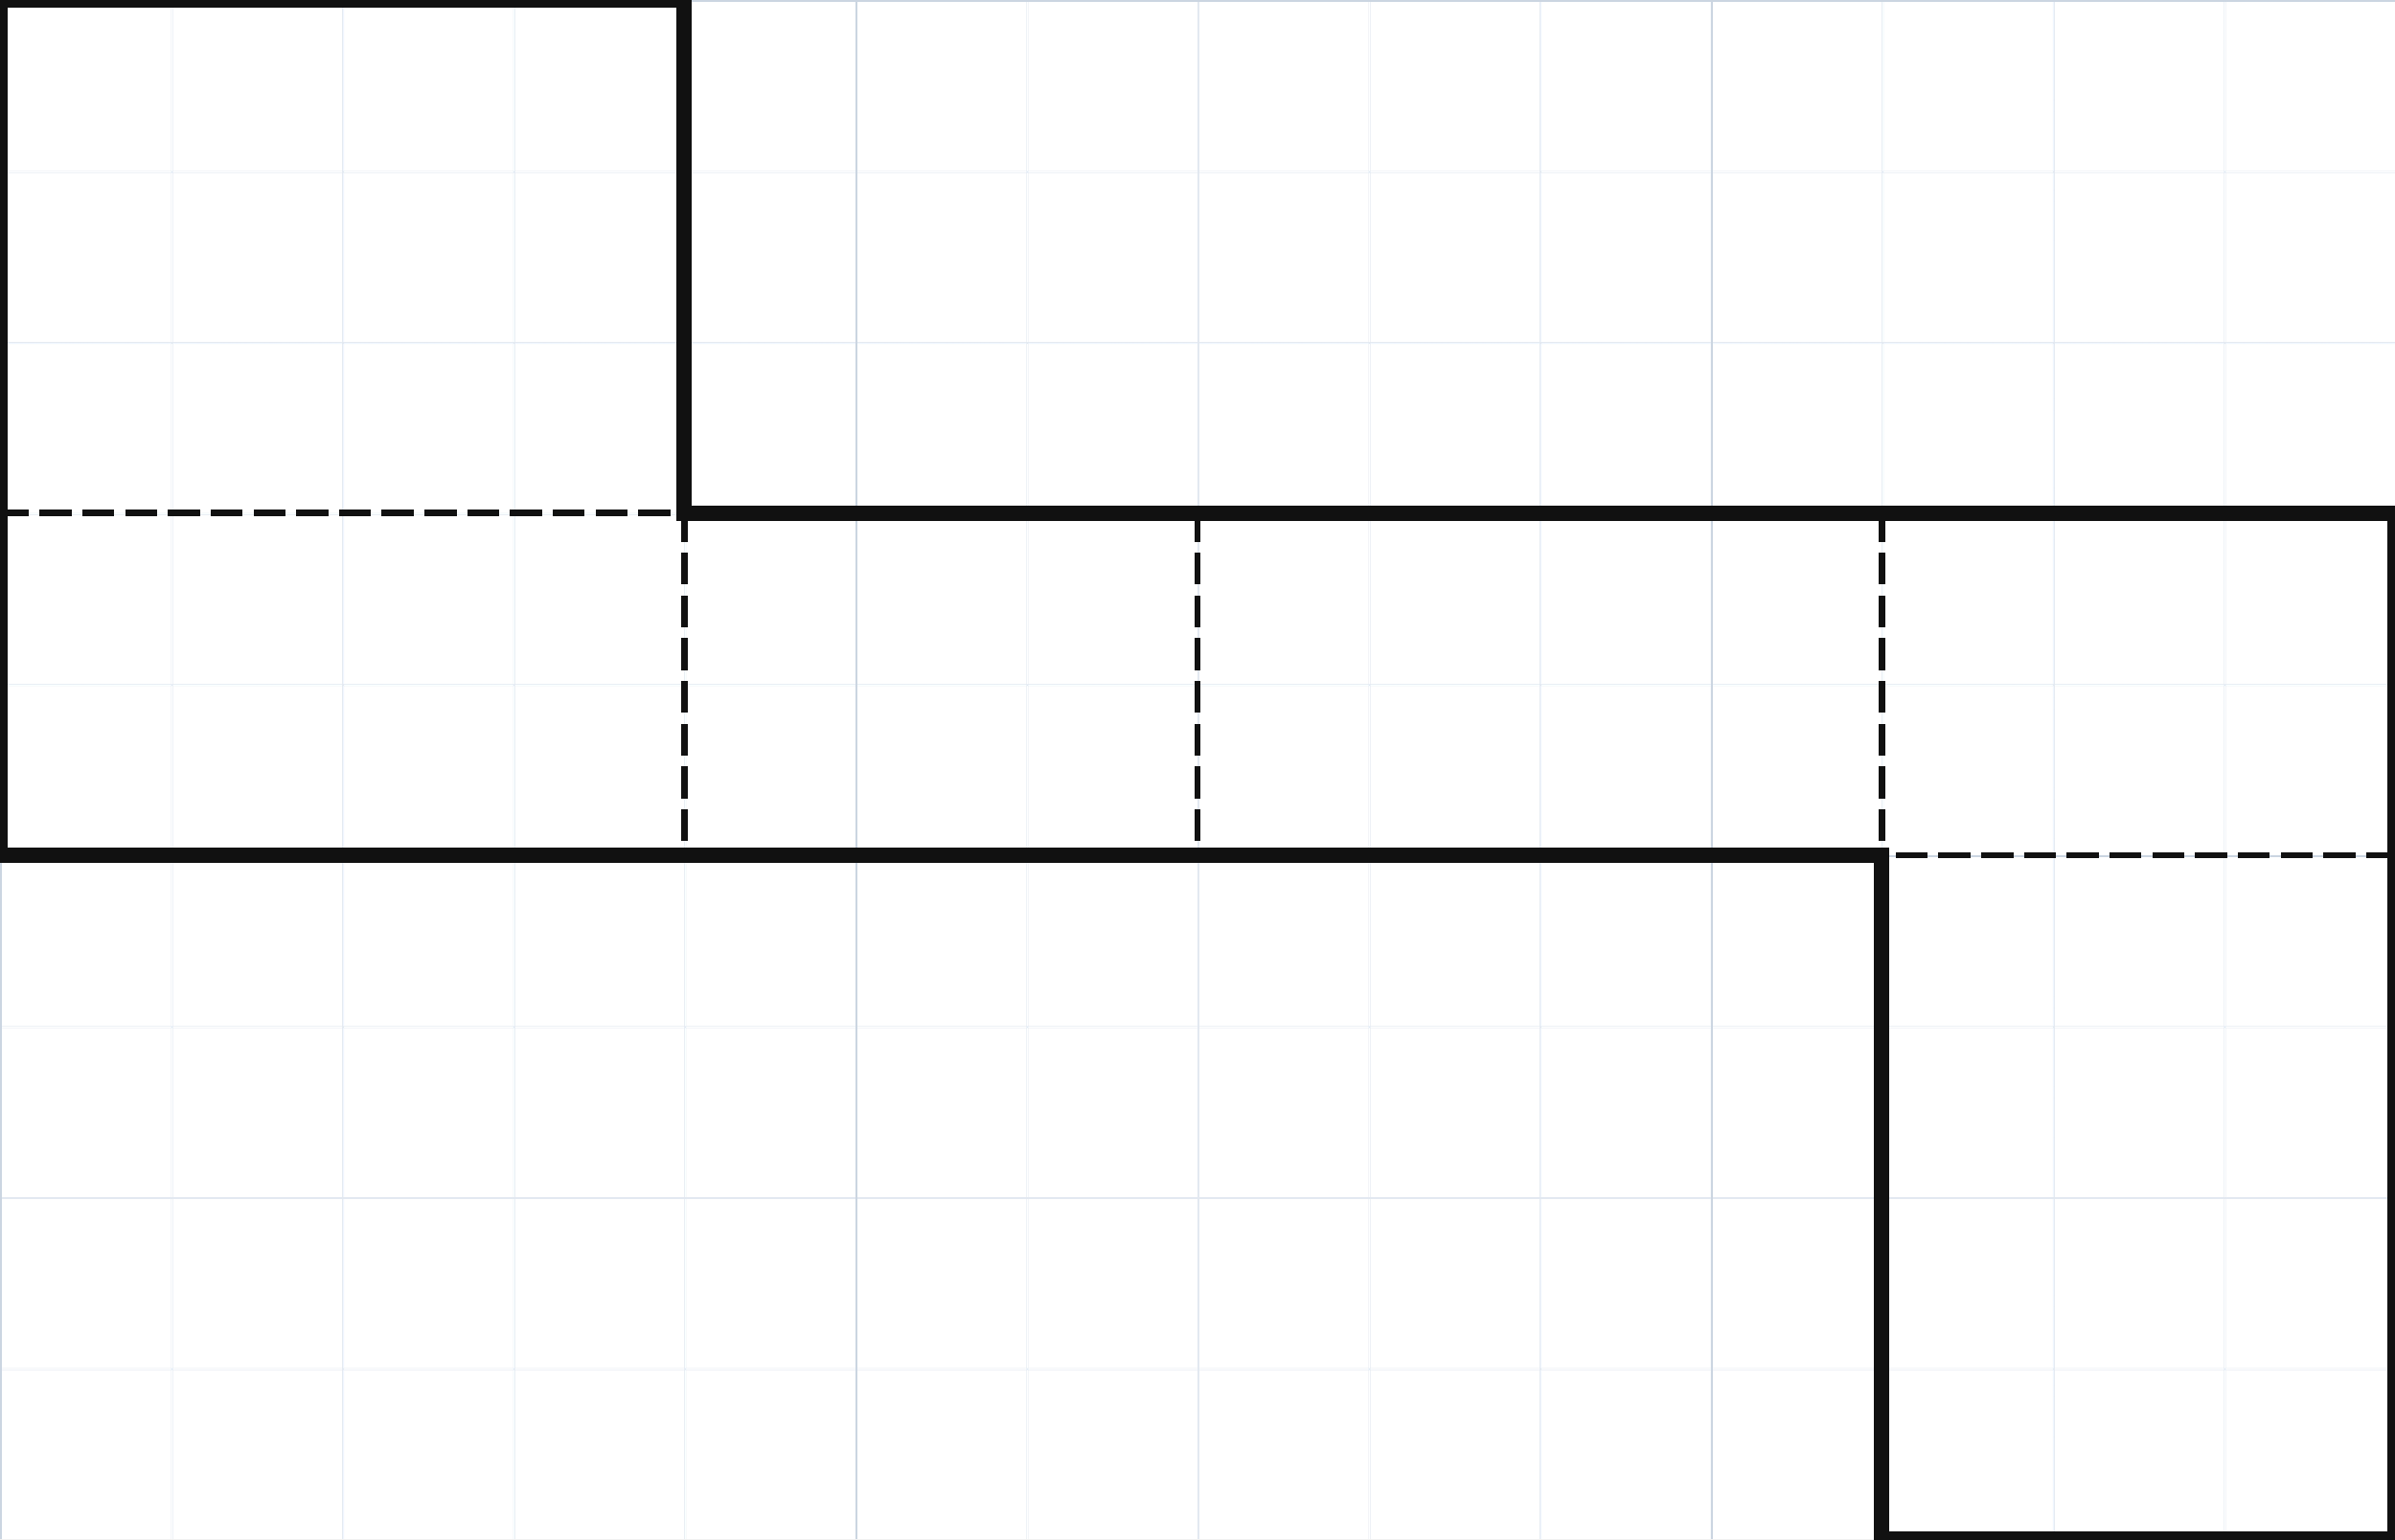
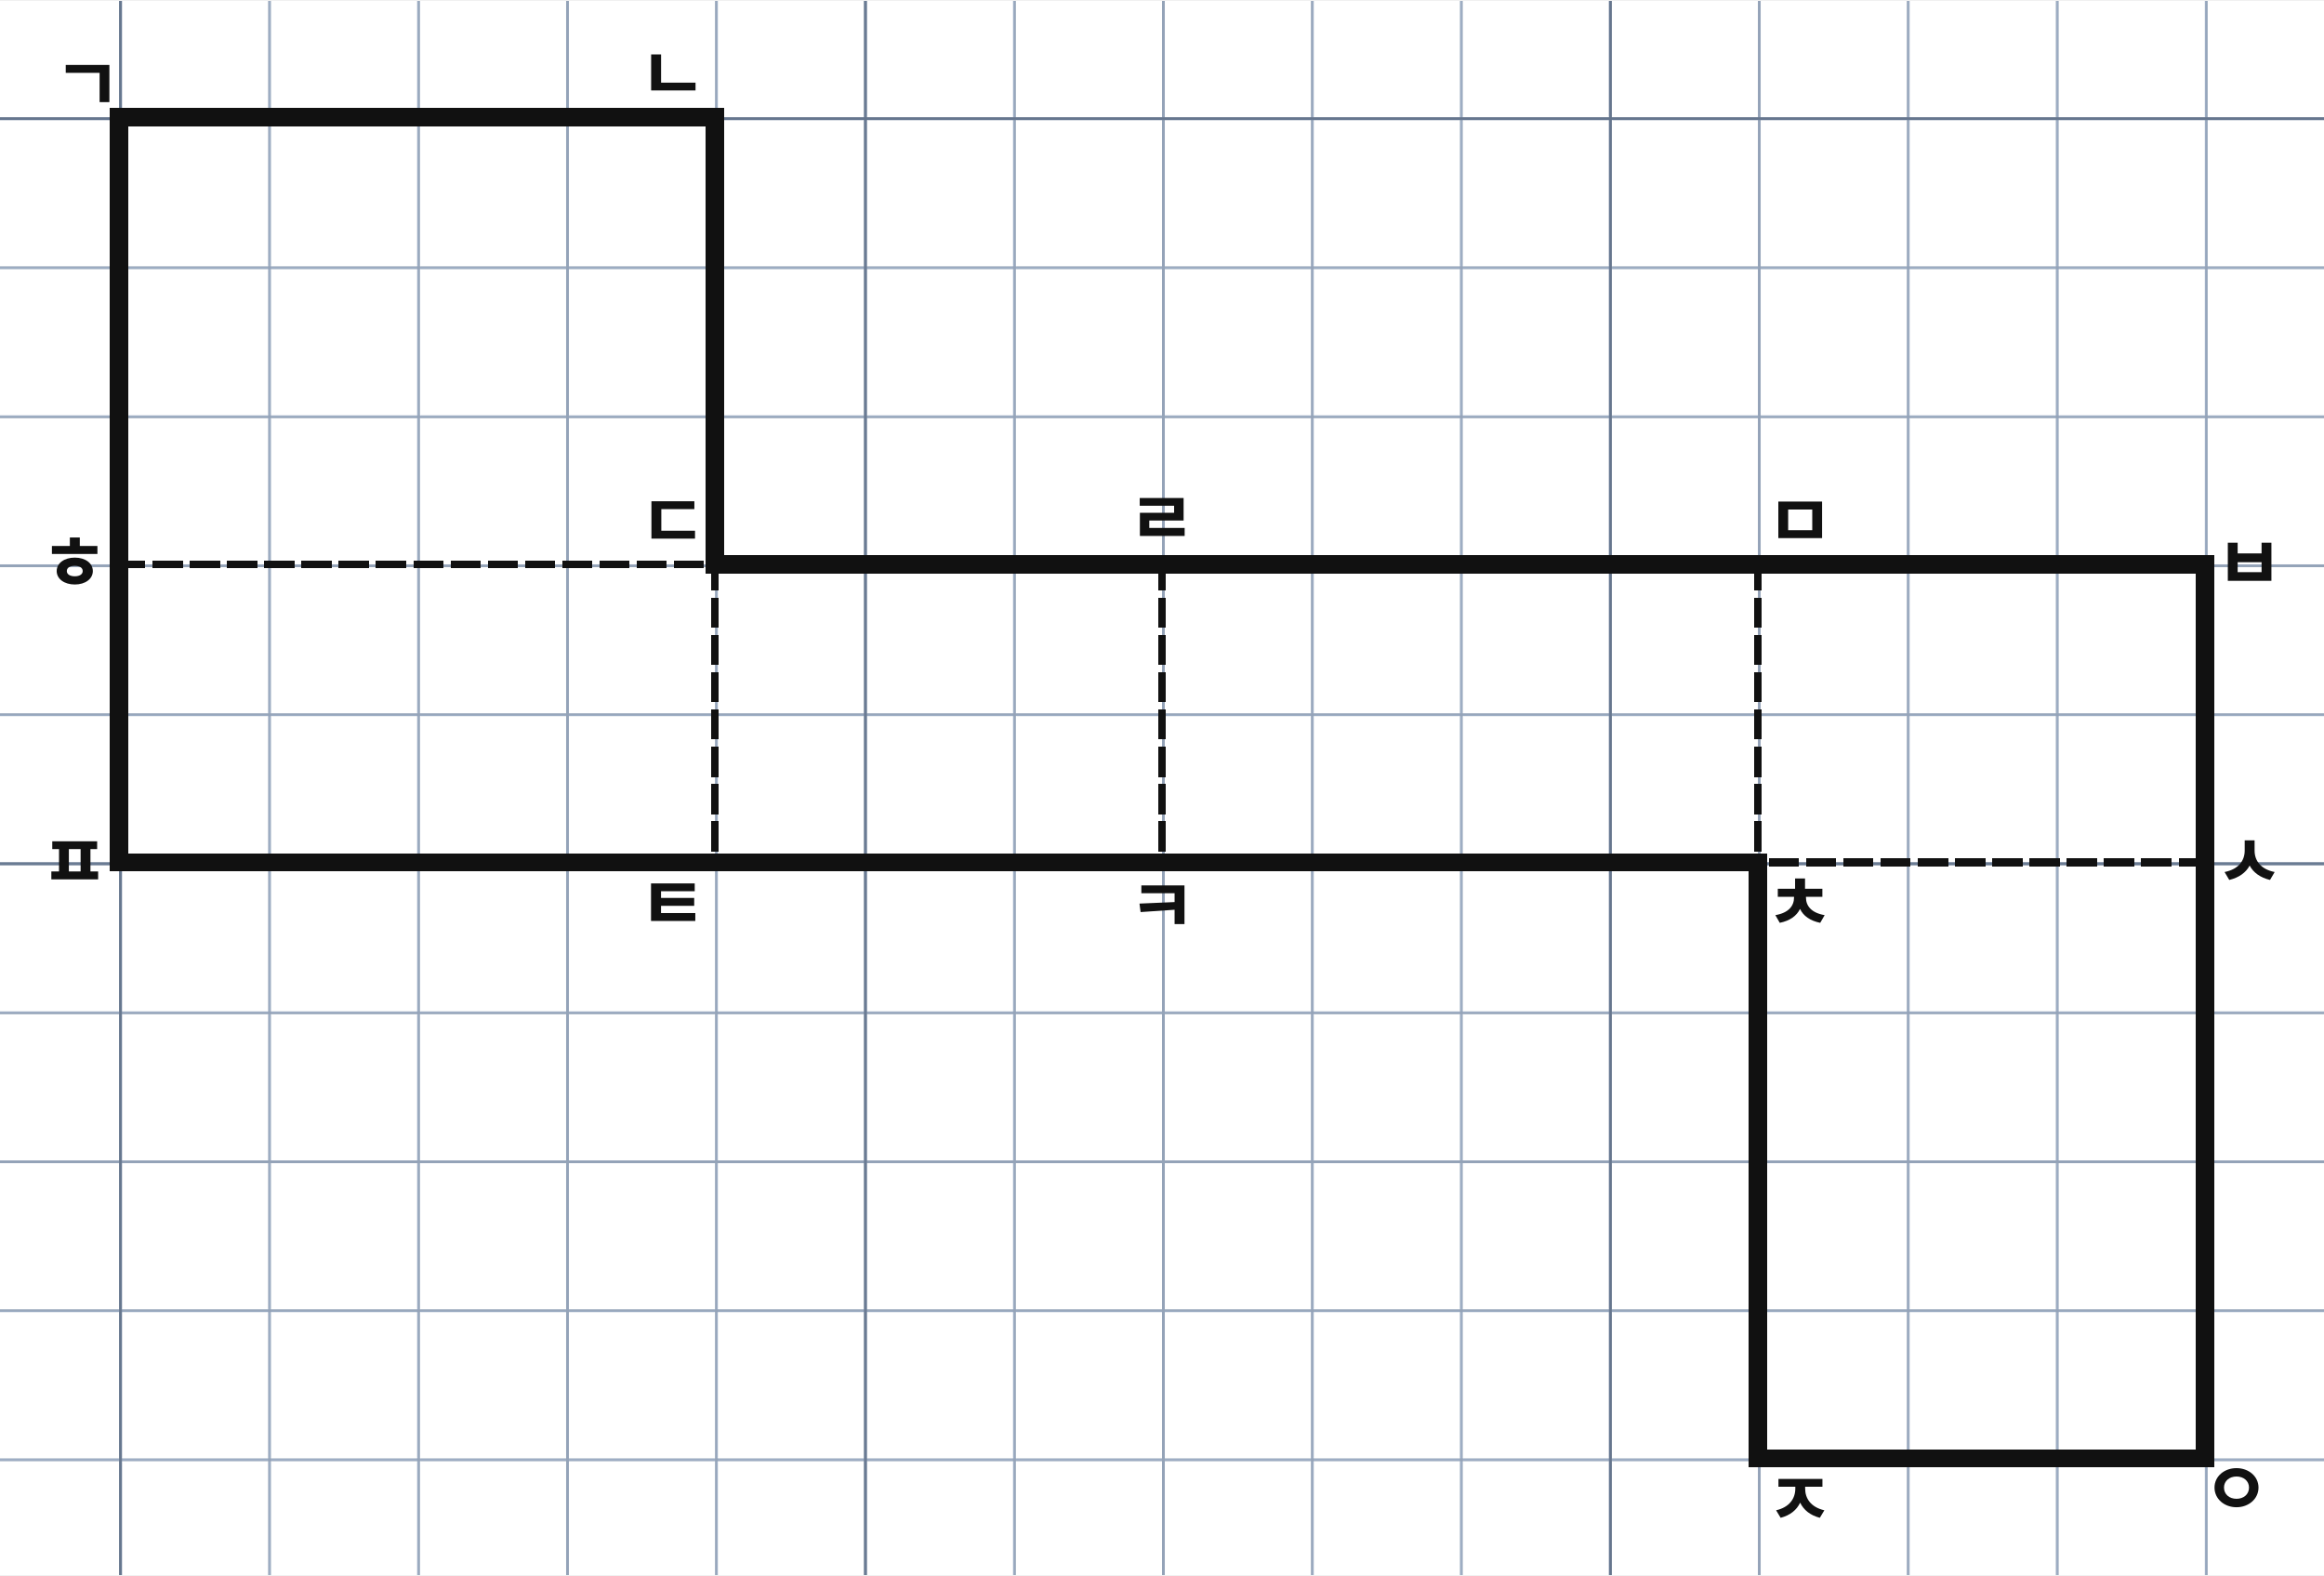
- <svg xmlns="http://www.w3.org/2000/svg" width="560" height="360" viewBox="0 0 560 360" shape-rendering="crispEdges">
+ <svg xmlns="http://www.w3.org/2000/svg" width="624" height="423" viewBox="-32.00 -31.31 624.00 422.62" shape-rendering="crispEdges">
  <defs>
    <pattern id="gridMinor" width="40" height="40" patternUnits="userSpaceOnUse">
-       <path d="M 40 0 L 0 0 0 40" fill="none" stroke="#e2e8f0" stroke-width="1" />
+       <path d="M 40 0 L 0 0 0 40" fill="none" stroke="#94a3b8" stroke-width="1.4" />
    </pattern>
    <pattern id="gridMajor" width="200" height="200" patternUnits="userSpaceOnUse">
-       <path d="M 200 0 L 0 0 0 200" fill="none" stroke="#cbd5e1" stroke-width="1" />
+       <path d="M 200 0 L 0 0 0 200" fill="none" stroke="#64748b" stroke-width="1.4" />
    </pattern>
  </defs>
-   <rect width="100%" height="100%" fill="white" />
-   <rect width="100%" height="100%" fill="url(#gridMinor)" />
-   <rect width="100%" height="100%" fill="url(#gridMajor)" />
-   <line x1="0" y1="120" x2="160" y2="120" stroke="#111111" stroke-width="1.5" stroke-linecap="square" stroke-dasharray="6 4" />
-   <line x1="160" y1="120" x2="160" y2="200" stroke="#111111" stroke-width="1.5" stroke-linecap="square" stroke-dasharray="6 4" />
-   <line x1="160" y1="200" x2="0" y2="200" stroke="#111111" stroke-width="3.5" stroke-linecap="square" />
-   <line x1="0" y1="200" x2="0" y2="120" stroke="#111111" stroke-width="3.5" stroke-linecap="square" />
-   <line x1="160" y1="120" x2="280" y2="120" stroke="#111111" stroke-width="3.5" stroke-linecap="square" />
-   <line x1="280" y1="120" x2="280" y2="200" stroke="#111111" stroke-width="1.5" stroke-linecap="square" stroke-dasharray="6 4" />
-   <line x1="280" y1="200" x2="160" y2="200" stroke="#111111" stroke-width="3.5" stroke-linecap="square" />
-   <line x1="280" y1="120" x2="440" y2="120" stroke="#111111" stroke-width="3.5" stroke-linecap="square" />
-   <line x1="440" y1="120" x2="440" y2="200" stroke="#111111" stroke-width="1.5" stroke-linecap="square" stroke-dasharray="6 4" />
-   <line x1="440" y1="200" x2="280" y2="200" stroke="#111111" stroke-width="3.5" stroke-linecap="square" />
-   <line x1="440" y1="120" x2="560" y2="120" stroke="#111111" stroke-width="3.5" stroke-linecap="square" />
-   <line x1="560" y1="120" x2="560" y2="200" stroke="#111111" stroke-width="3.5" stroke-linecap="square" />
-   <line x1="560" y1="200" x2="440" y2="200" stroke="#111111" stroke-width="1.5" stroke-linecap="square" stroke-dasharray="6 4" />
-   <line x1="0" y1="0" x2="160" y2="0" stroke="#111111" stroke-width="3.5" stroke-linecap="square" />
-   <line x1="160" y1="0" x2="160" y2="120" stroke="#111111" stroke-width="3.5" stroke-linecap="square" />
-   <line x1="0" y1="120" x2="0" y2="0" stroke="#111111" stroke-width="3.5" stroke-linecap="square" />
-   <line x1="560" y1="200" x2="560" y2="360" stroke="#111111" stroke-width="3.5" stroke-linecap="square" />
-   <line x1="560" y1="360" x2="440" y2="360" stroke="#111111" stroke-width="3.5" stroke-linecap="square" />
-   <line x1="440" y1="360" x2="440" y2="200" stroke="#111111" stroke-width="3.5" stroke-linecap="square" />
+   <rect width="624.00" height="422.62" fill="white" x="-32.00" y="-31.31" />
+   <rect width="624.00" height="422.62" fill="url(#gridMinor)" x="-32.00" y="-31.31" />
+   <rect width="624.00" height="422.62" fill="url(#gridMajor)" x="-32.00" y="-31.31" />
+   <line x1="0" y1="120" x2="160" y2="120" stroke="#111111" stroke-width="2.1" stroke-linecap="square" stroke-dasharray="6 4" />
+   <line x1="160" y1="120" x2="160" y2="200" stroke="#111111" stroke-width="2.1" stroke-linecap="square" stroke-dasharray="6 4" />
+   <line x1="160" y1="200" x2="0" y2="200" stroke="#111111" stroke-width="4.9" stroke-linecap="square" />
+   <line x1="0" y1="200" x2="0" y2="120" stroke="#111111" stroke-width="4.9" stroke-linecap="square" />
+   <line x1="160" y1="120" x2="280" y2="120" stroke="#111111" stroke-width="4.9" stroke-linecap="square" />
+   <line x1="280" y1="120" x2="280" y2="200" stroke="#111111" stroke-width="2.1" stroke-linecap="square" stroke-dasharray="6 4" />
+   <line x1="280" y1="200" x2="160" y2="200" stroke="#111111" stroke-width="4.9" stroke-linecap="square" />
+   <line x1="280" y1="120" x2="440" y2="120" stroke="#111111" stroke-width="4.9" stroke-linecap="square" />
+   <line x1="440" y1="120" x2="440" y2="200" stroke="#111111" stroke-width="2.1" stroke-linecap="square" stroke-dasharray="6 4" />
+   <line x1="440" y1="200" x2="280" y2="200" stroke="#111111" stroke-width="4.9" stroke-linecap="square" />
+   <line x1="440" y1="120" x2="560" y2="120" stroke="#111111" stroke-width="4.9" stroke-linecap="square" />
+   <line x1="560" y1="120" x2="560" y2="200" stroke="#111111" stroke-width="4.9" stroke-linecap="square" />
+   <line x1="560" y1="200" x2="440" y2="200" stroke="#111111" stroke-width="2.1" stroke-linecap="square" stroke-dasharray="6 4" />
+   <line x1="0" y1="0" x2="160" y2="0" stroke="#111111" stroke-width="4.9" stroke-linecap="square" />
+   <line x1="160" y1="0" x2="160" y2="120" stroke="#111111" stroke-width="4.9" stroke-linecap="square" />
+   <line x1="0" y1="120" x2="0" y2="0" stroke="#111111" stroke-width="4.9" stroke-linecap="square" />
+   <line x1="560" y1="200" x2="560" y2="360" stroke="#111111" stroke-width="4.9" stroke-linecap="square" />
+   <line x1="560" y1="360" x2="440" y2="360" stroke="#111111" stroke-width="4.9" stroke-linecap="square" />
+   <line x1="440" y1="360" x2="440" y2="200" stroke="#111111" stroke-width="4.9" stroke-linecap="square" />
+   <g data-point-labels="true" font-family="sans-serif" font-size="20" font-weight="700" fill="#111111" text-anchor="middle" dominant-baseline="middle">
+     <text x="-8.49" y="-8.49">ㄱ</text>
+     <text x="148.69" y="-11.31">ㄴ</text>
+     <text x="148.69" y="108.69">ㄷ</text>
+     <text x="280.00" y="108.00">ㄹ</text>
+     <text x="451.31" y="108.69">ㅁ</text>
+     <text x="572.00" y="120.00">ㅂ</text>
+     <text x="572.00" y="200.00">ㅅ</text>
+     <text x="568.49" y="368.49">ㅇ</text>
+     <text x="451.31" y="371.31">ㅈ</text>
+     <text x="451.31" y="211.31">ㅊ</text>
+     <text x="280.00" y="212.00">ㅋ</text>
+     <text x="148.69" y="211.31">ㅌ</text>
+     <text x="-12.00" y="200.00">ㅍ</text>
+     <text x="-12.00" y="120.00">ㅎ</text>
+   </g>
</svg>
